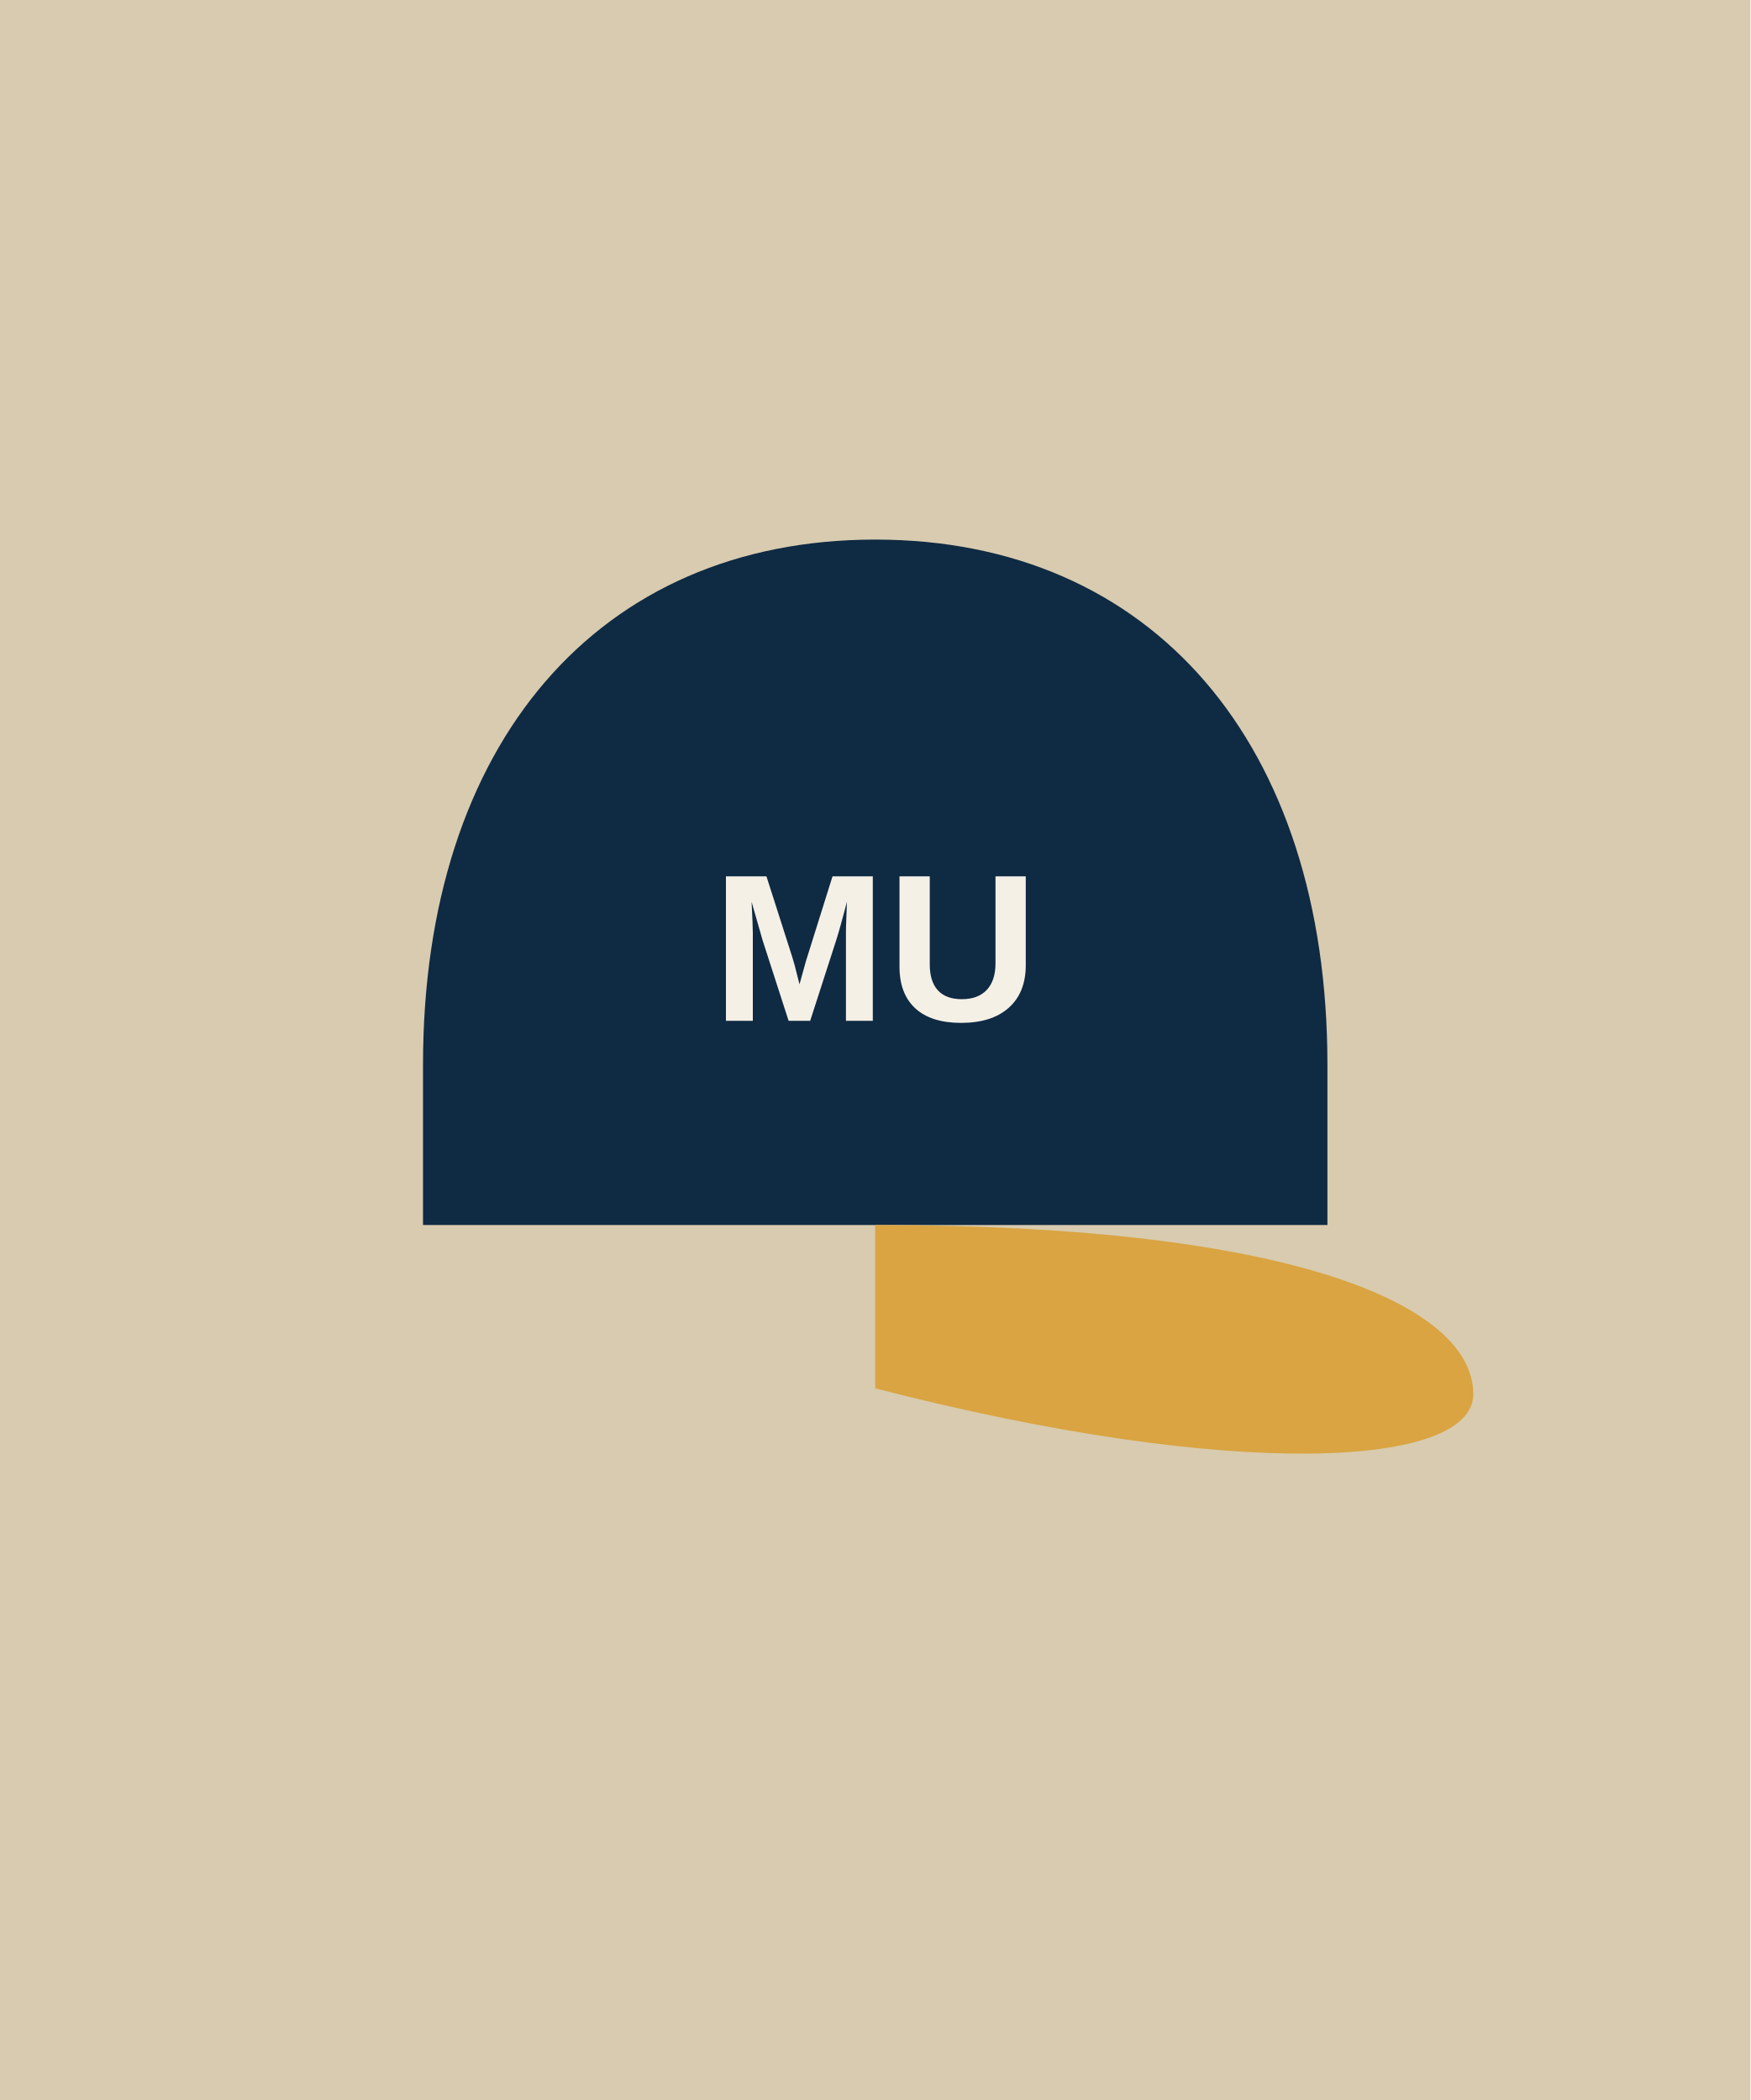
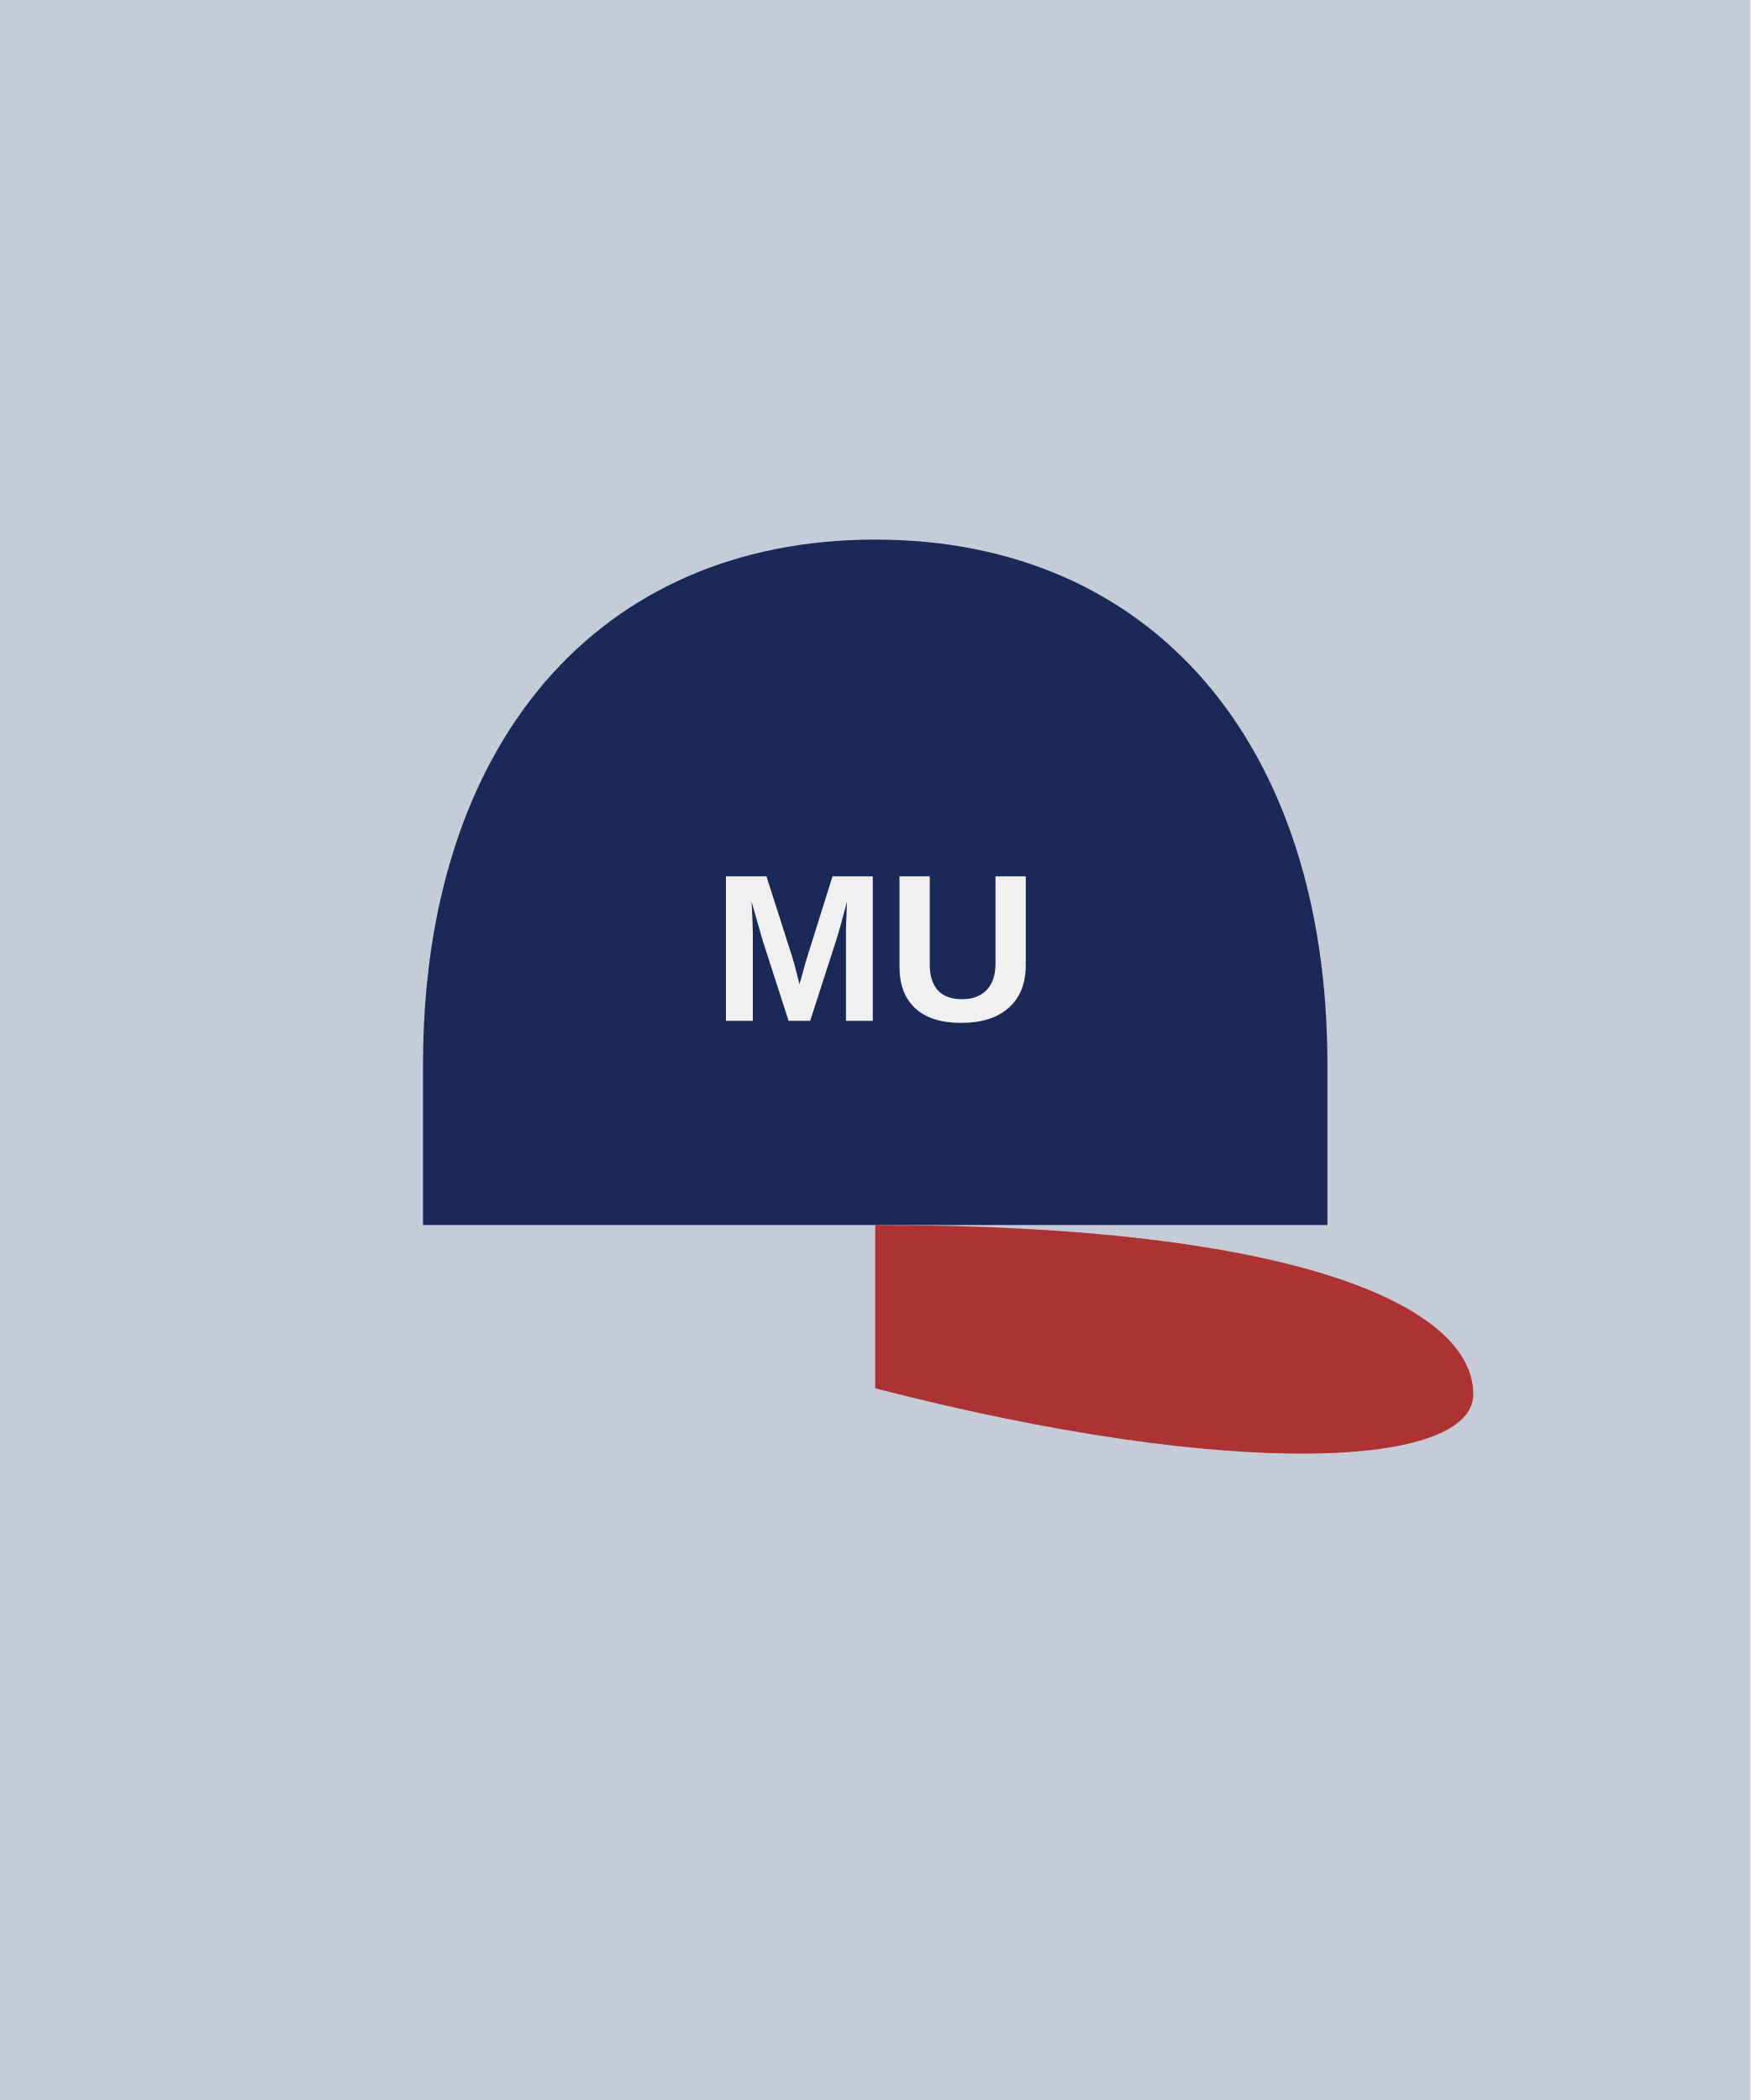
<svg xmlns="http://www.w3.org/2000/svg" viewBox="0 0 600 720">
-   <rect width="600" height="720" fill="#D8CBAF" />
-   <path d="M145 365c0-110 60-180 155-180s155 70 155 180v55H145v-55Z" fill="#0F2A43" />
-   <path d="M300 420c145 0 205 28 205 58 0 25-81 30-205-2V420Z" fill="#D9A441" />
-   <text x="300" y="350" text-anchor="middle" fill="#F5F0E6" font-family="Arial" font-weight="700" font-size="72">MU</text>
+   <rect width="600" height="720" fill="#C6CBD8" />
+   <path d="M145 365c0-110 60-180 155-180s155 70 155 180v55H145v-55Z" fill="#1B2958" />
+   <path d="M300 420c145 0 205 28 205 58 0 25-81 30-205-2V420Z" fill="#AD3234" />
+   <text x="300" y="350" text-anchor="middle" fill="#F0F0F0" font-family="Arial" font-weight="700" font-size="72">MU</text>
</svg>
